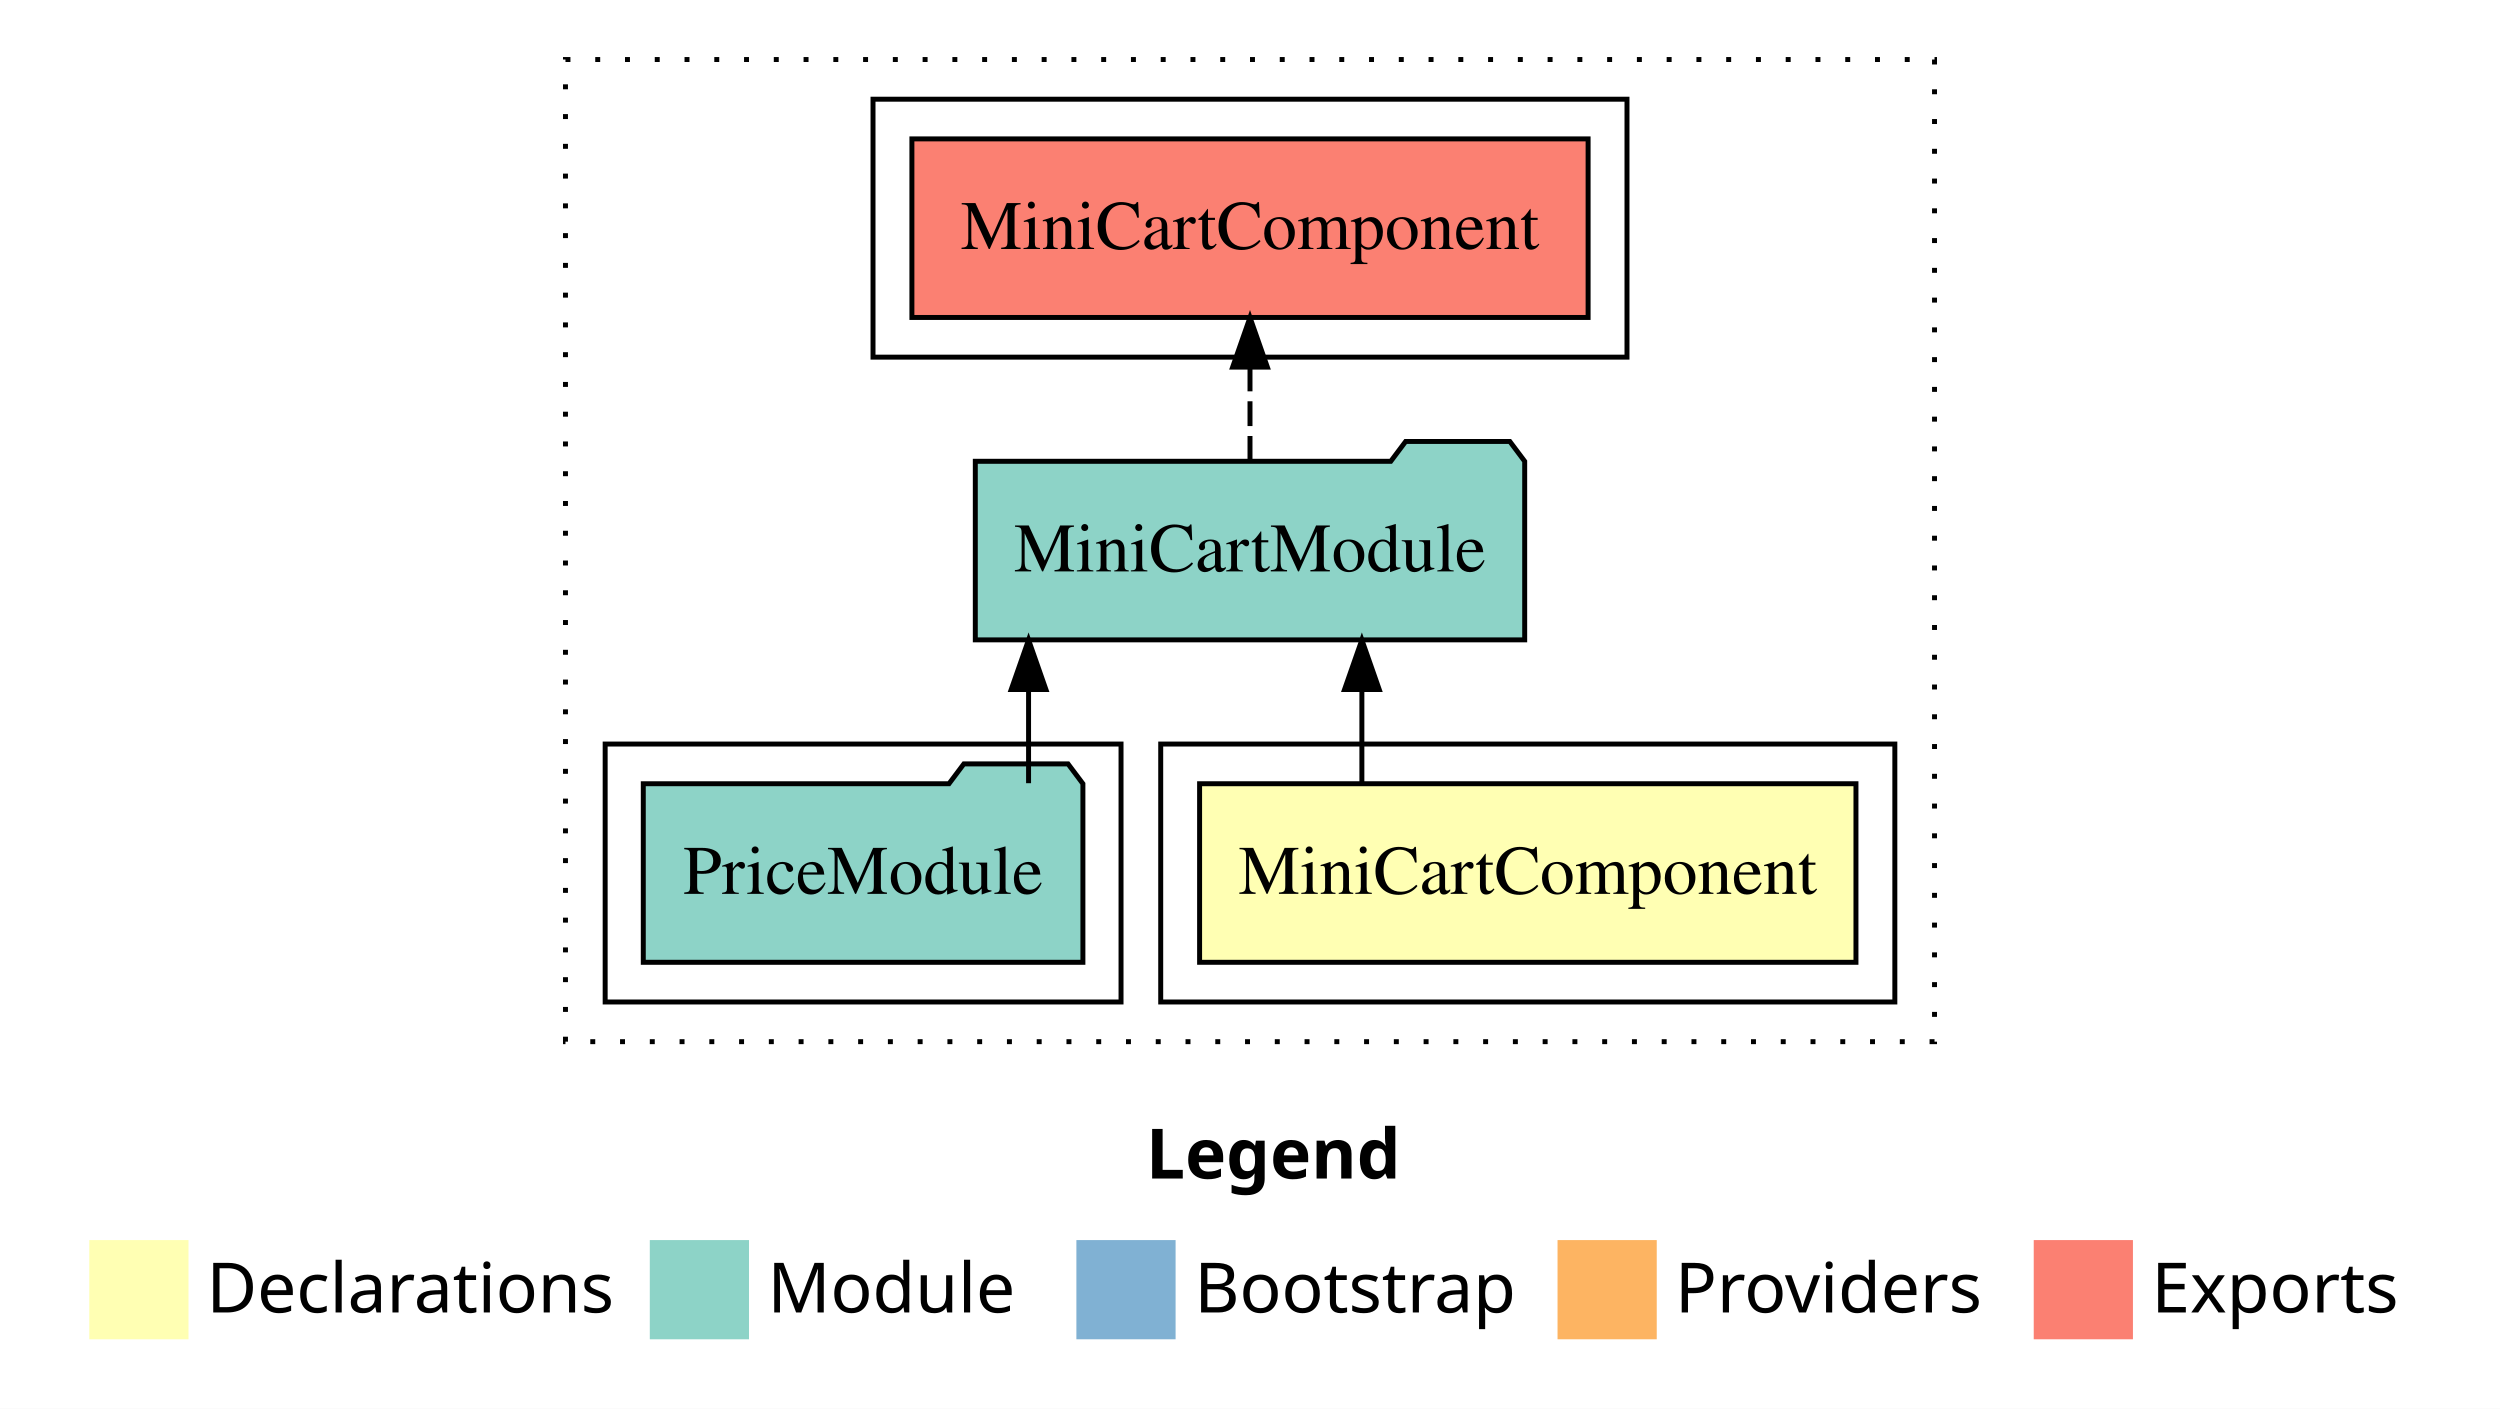
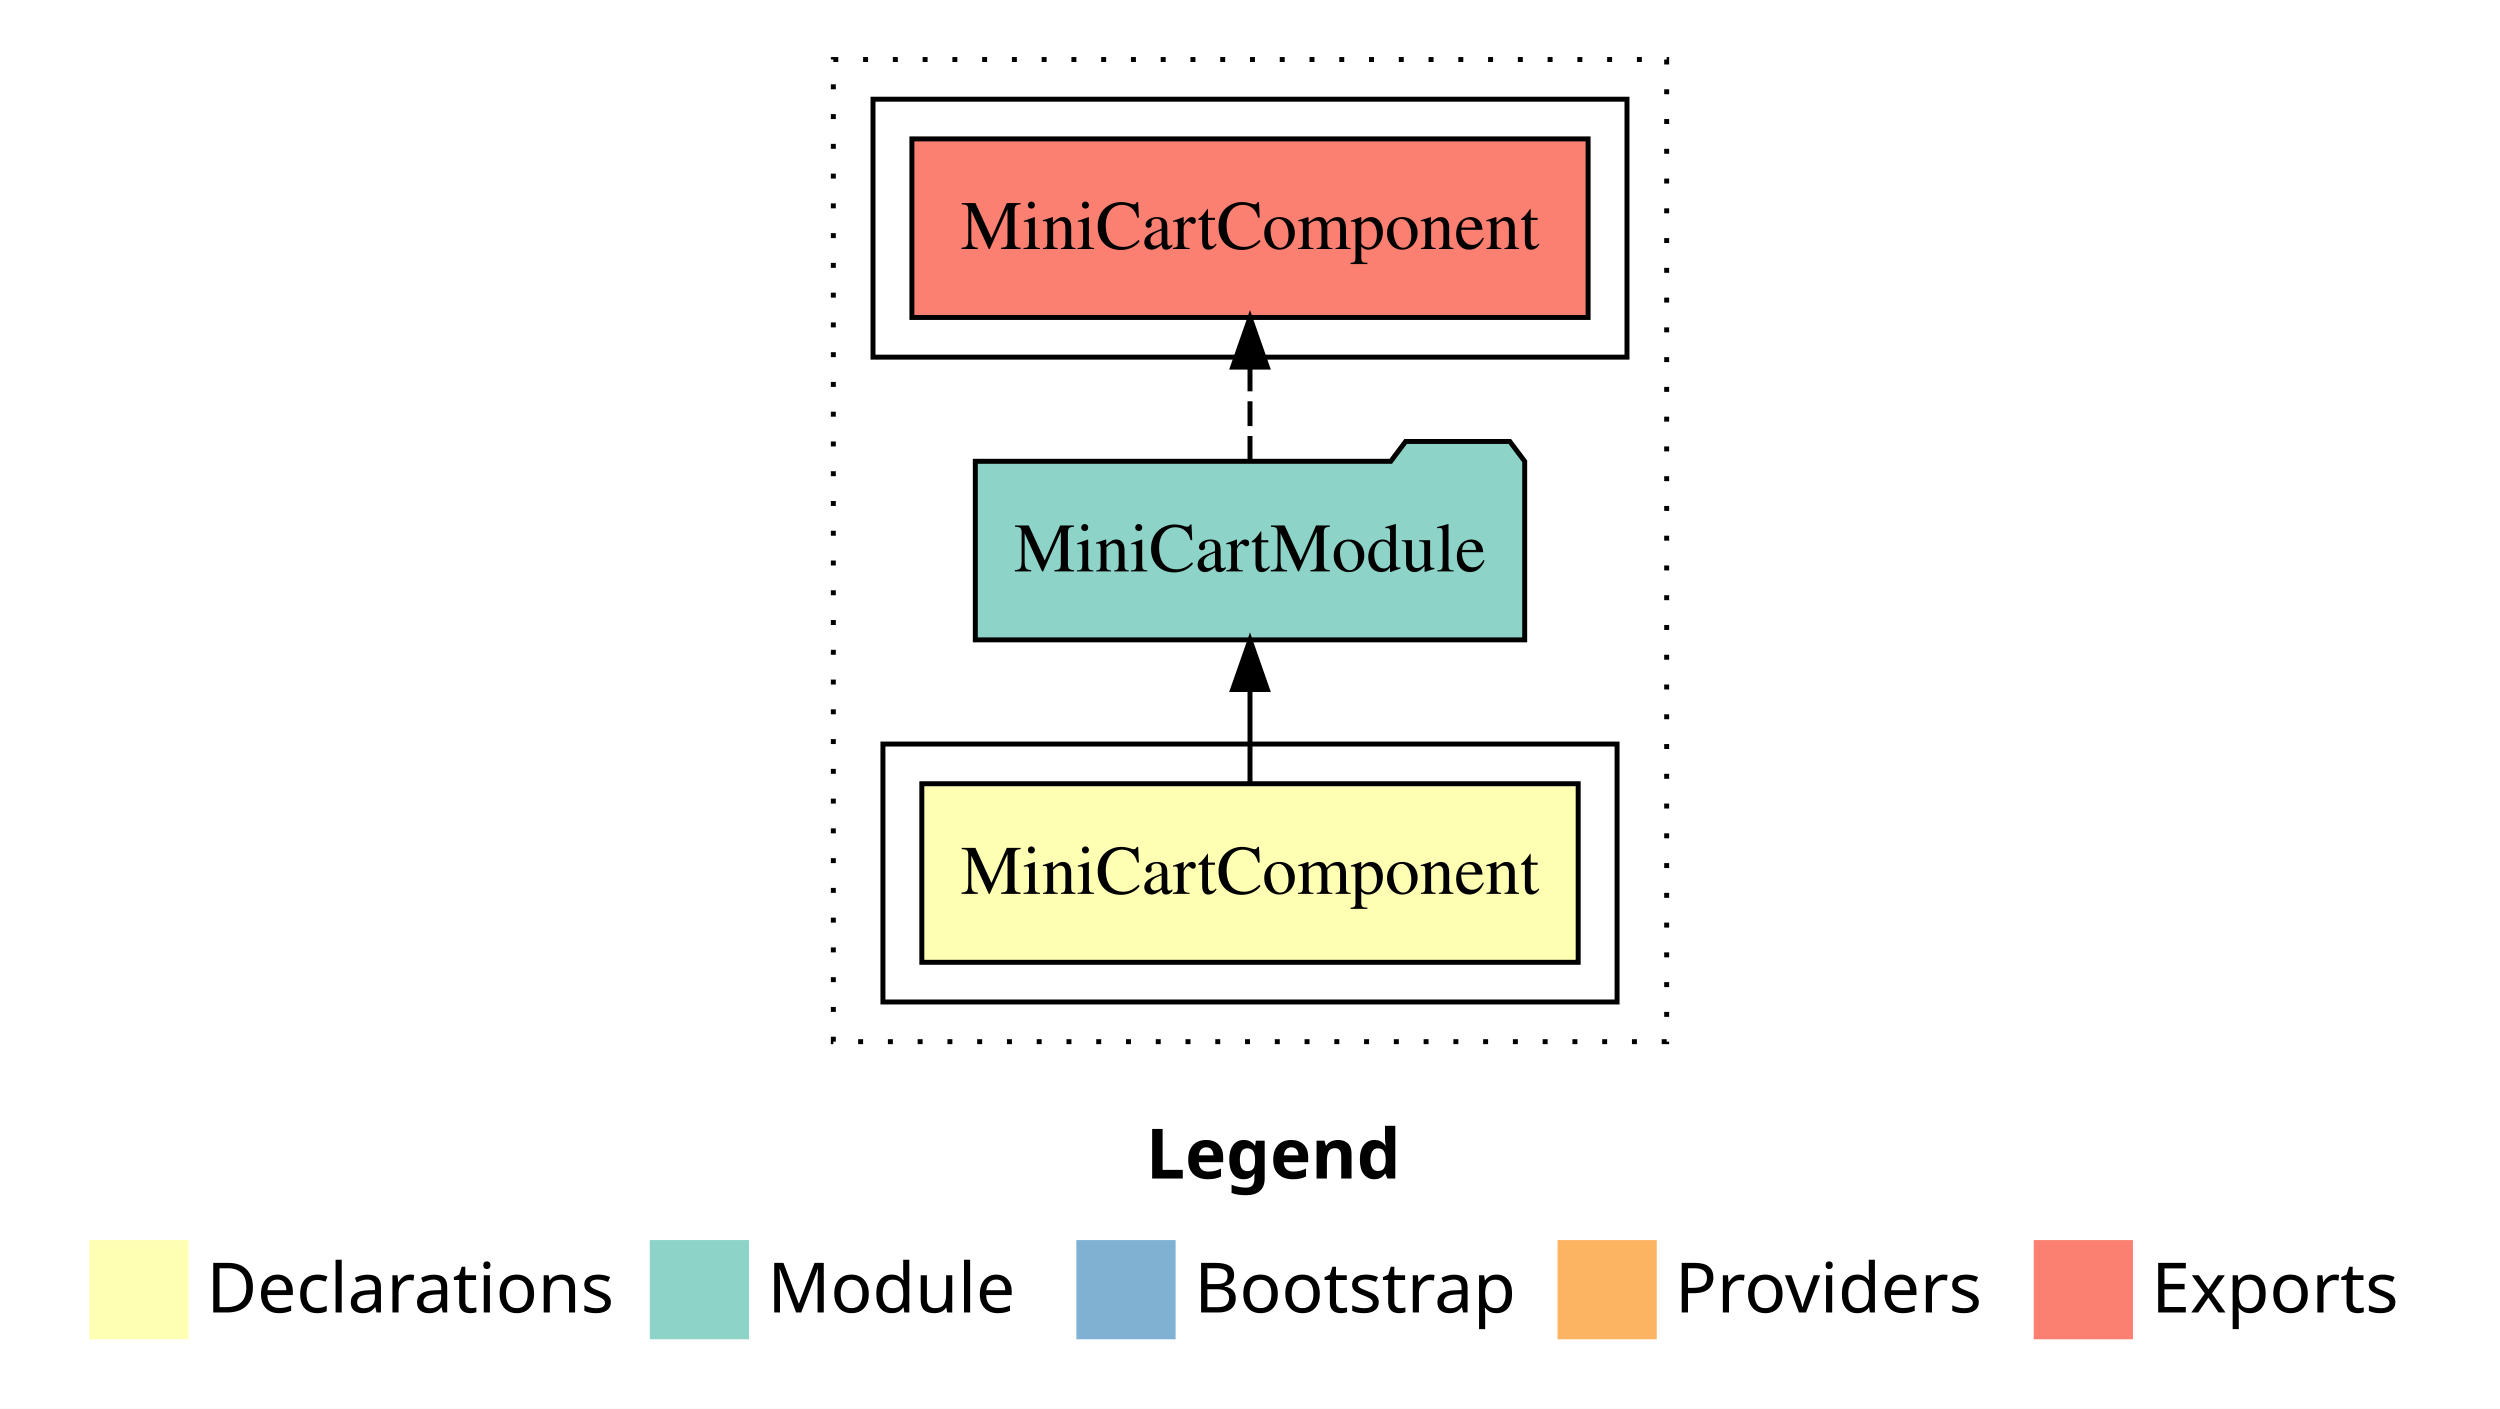
<svg xmlns="http://www.w3.org/2000/svg" width="504pt" height="284pt" viewBox="0.00 0.00 504.00 284.00">
  <g id="graph0" class="graph" transform="scale(1 1) rotate(0) translate(4 280)">
    <polygon fill="#ffffff" stroke="transparent" points="-4,4 -4,-280 500,-280 500,4 -4,4" />
    <text text-anchor="start" x="227.009" y="-42.4" font-family="sans-serif" font-weight="bold" font-size="14.00" fill="#000000">Legend</text>
    <polygon fill="#ffffb3" stroke="transparent" points="14,-10 14,-30 34,-30 34,-10 14,-10" />
    <text text-anchor="start" x="37.629" y="-15.4" font-family="sans-serif" font-size="14.00" fill="#000000">  Declarations</text>
    <polygon fill="#8dd3c7" stroke="transparent" points="127,-10 127,-30 147,-30 147,-10 127,-10" />
    <text text-anchor="start" x="150.725" y="-15.4" font-family="sans-serif" font-size="14.00" fill="#000000">  Module</text>
    <polygon fill="#80b1d3" stroke="transparent" points="213,-10 213,-30 233,-30 233,-10 213,-10" />
    <text text-anchor="start" x="236.781" y="-15.4" font-family="sans-serif" font-size="14.00" fill="#000000">  Bootstrap</text>
    <polygon fill="#fdb462" stroke="transparent" points="310,-10 310,-30 330,-30 330,-10 310,-10" />
    <text text-anchor="start" x="333.673" y="-15.4" font-family="sans-serif" font-size="14.00" fill="#000000">  Providers</text>
    <polygon fill="#fb8072" stroke="transparent" points="406,-10 406,-30 426,-30 426,-10 406,-10" />
    <text text-anchor="start" x="429.726" y="-15.4" font-family="sans-serif" font-size="14.00" fill="#000000">  Exports</text>
    <g id="clust1" class="cluster">
-       <polygon fill="none" stroke="#000000" stroke-dasharray="1,5" points="110,-70 110,-268 386,-268 386,-70 110,-70" />
+       <polygon fill="none" stroke="#000000" stroke-dasharray="1,5" points="164,-70 164,-268 332,-268 332,-70 164,-70" />
    </g>
    <g id="clust2" class="cluster">
-       <polygon fill="none" stroke="#000000" points="230,-78 230,-130 378,-130 378,-78 230,-78" />
-     </g>
-     <g id="clust4" class="cluster">
-       <polygon fill="none" stroke="#000000" points="118,-78 118,-130 222,-130 222,-78 118,-78" />
+       <polygon fill="none" stroke="#000000" points="174,-78 174,-130 322,-130 322,-78 174,-78" />
    </g>
    <g id="clust5" class="cluster">
      <polygon fill="none" stroke="#000000" points="172,-208 172,-260 324,-260 324,-208 172,-208" />
    </g>
    <g id="node1" class="node">
-       <polygon fill="#ffffb3" stroke="#000000" points="370.161,-122 237.839,-122 237.839,-86 370.161,-86 370.161,-122" />
-       <text text-anchor="middle" x="304" y="-99.8" font-family="Times,serif" font-size="14.00" fill="#000000">MiniCartComponent</text>
+       <polygon fill="#ffffb3" stroke="#000000" points="314.161,-122 181.839,-122 181.839,-86 314.161,-86 314.161,-122" />
+       <text text-anchor="middle" x="248" y="-99.8" font-family="Times,serif" font-size="14.00" fill="#000000">MiniCartComponent</text>
    </g>
    <g id="node2" class="node">
      <polygon fill="#8dd3c7" stroke="#000000" points="303.378,-187 300.378,-191 279.378,-191 276.378,-187 192.622,-187 192.622,-151 303.378,-151 303.378,-187" />
      <text text-anchor="middle" x="248" y="-164.8" font-family="Times,serif" font-size="14.00" fill="#000000">MiniCartModule</text>
    </g>
    <g id="edge1" class="edge">
-       <path fill="none" stroke="#000000" d="M270.554,-122.106C270.554,-122.106 270.554,-140.991 270.554,-140.991" />
-       <polygon fill="#000000" stroke="#000000" points="267.054,-140.991 270.554,-150.991 274.054,-140.991 267.054,-140.991" />
+       <path fill="none" stroke="#000000" d="M248,-122.106C248,-122.106 248,-140.991 248,-140.991" />
+       <polygon fill="#000000" stroke="#000000" points="244.5,-140.991 248,-150.991 251.5,-140.991 244.5,-140.991" />
    </g>
-     <g id="node4" class="node">
+     <g id="node3" class="node">
      <polygon fill="#fb8072" stroke="#000000" points="316.161,-252 179.839,-252 179.839,-216 316.161,-216 316.161,-252" />
      <text text-anchor="middle" x="248" y="-229.8" font-family="Times,serif" font-size="14.00" fill="#000000">MiniCartComponent </text>
    </g>
-     <g id="edge3" class="edge">
+     <g id="edge2" class="edge">
      <path fill="none" stroke="#000000" stroke-dasharray="5,2" d="M248,-187.106C248,-187.106 248,-205.991 248,-205.991" />
      <polygon fill="#000000" stroke="#000000" points="244.5,-205.991 248,-215.991 251.5,-205.991 244.5,-205.991" />
    </g>
-     <g id="node3" class="node">
-       <polygon fill="#8dd3c7" stroke="#000000" points="214.313,-122 211.313,-126 190.313,-126 187.313,-122 125.687,-122 125.687,-86 214.313,-86 214.313,-122" />
-       <text text-anchor="middle" x="170" y="-99.8" font-family="Times,serif" font-size="14.00" fill="#000000">PriceModule</text>
-     </g>
-     <g id="edge2" class="edge">
-       <path fill="none" stroke="#000000" d="M203.359,-122.106C203.359,-122.106 203.359,-140.991 203.359,-140.991" />
-       <polygon fill="#000000" stroke="#000000" points="199.859,-140.991 203.359,-150.991 206.859,-140.991 199.859,-140.991" />
-     </g>
  </g>
</svg>
